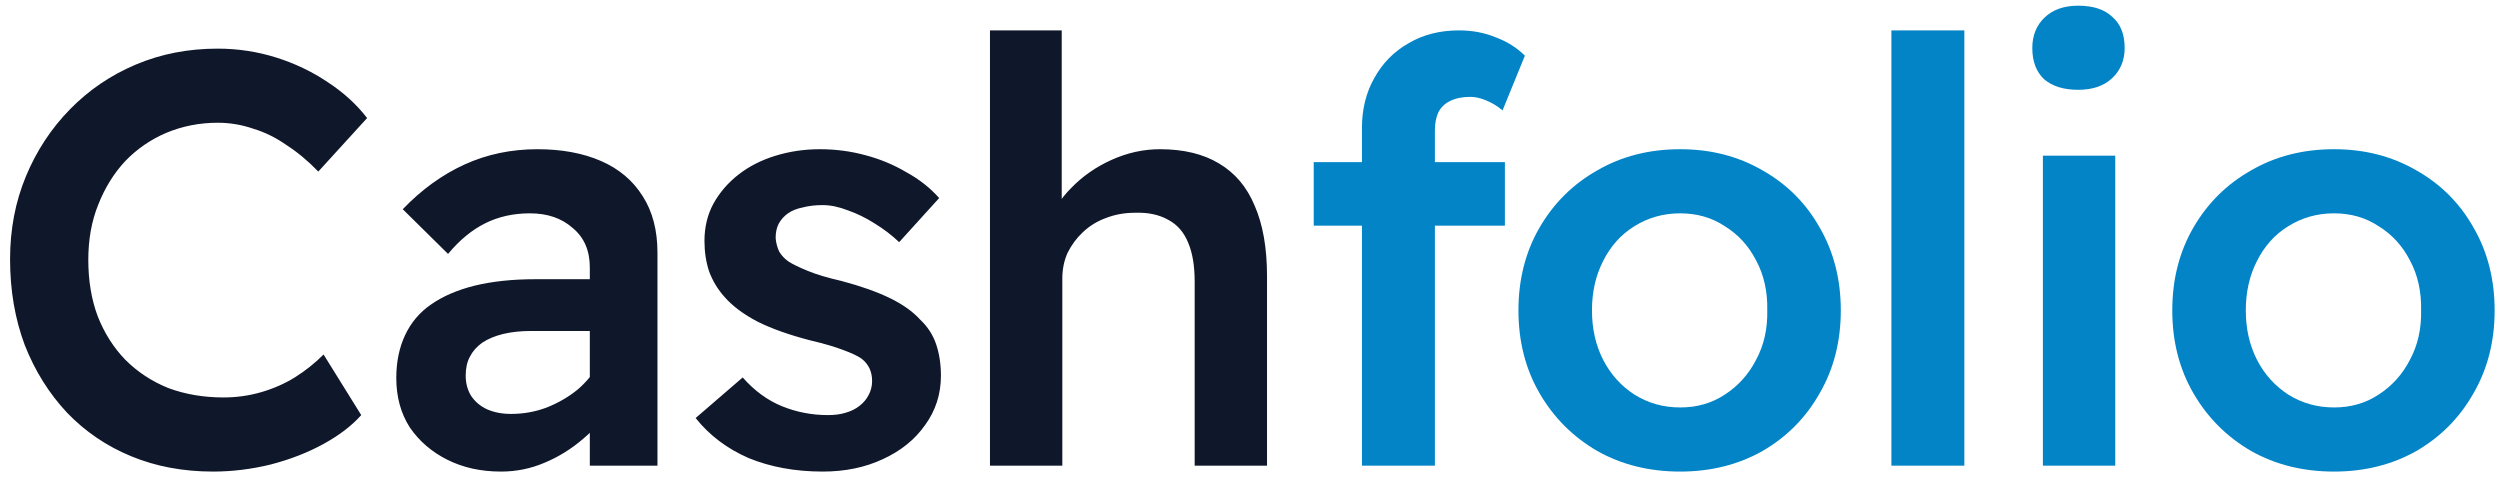
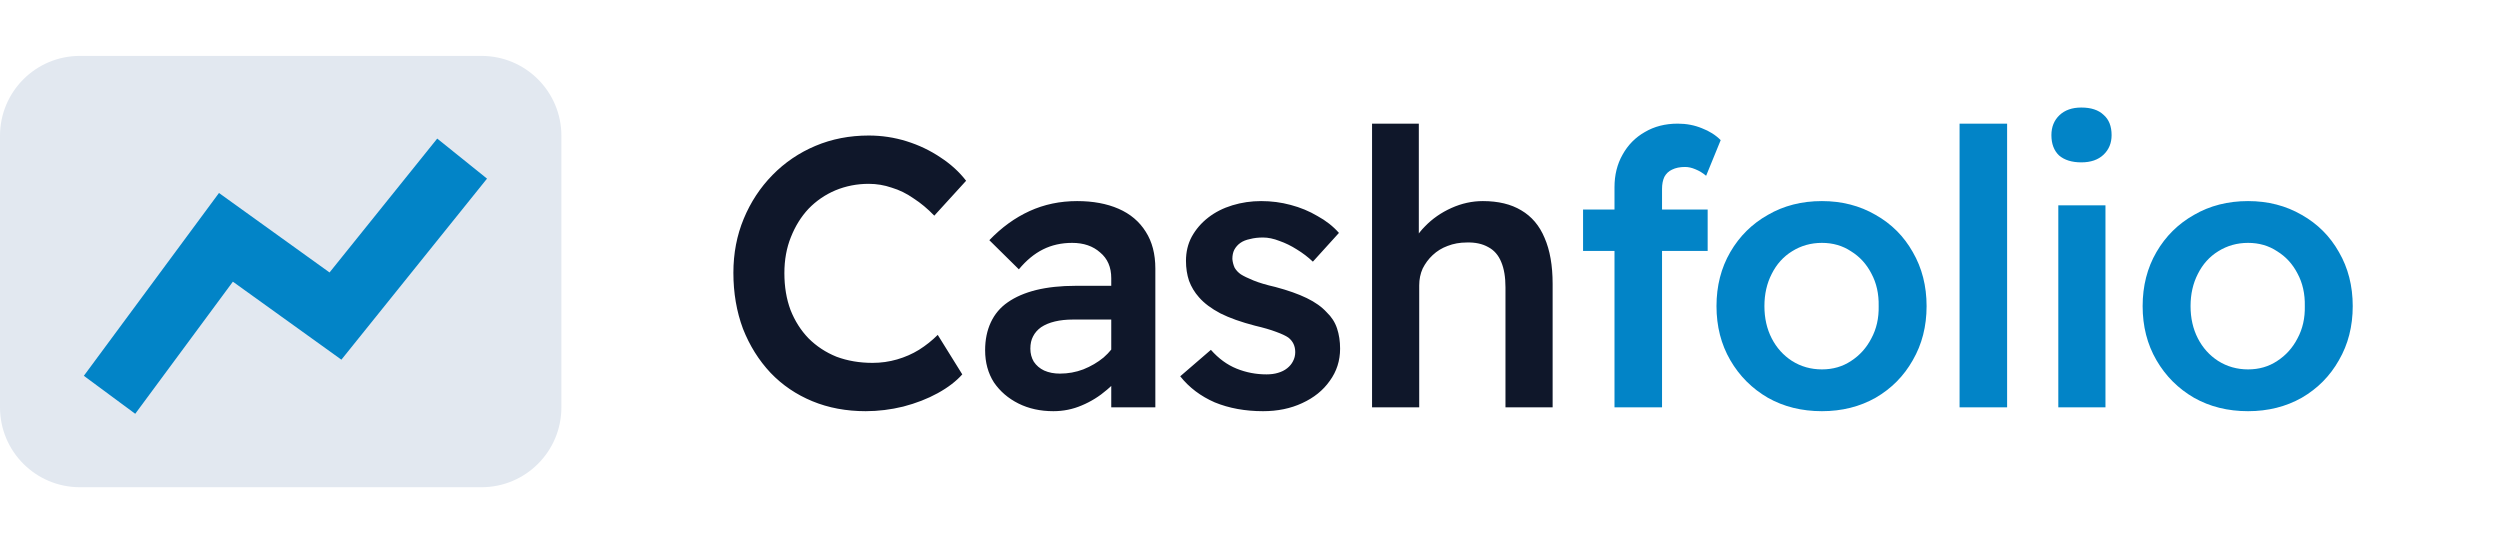
- <svg xmlns="http://www.w3.org/2000/svg" width="204" height="39" viewBox="0 0 204 39" fill="none">
-   <path d="M17.381 38.48C14.948 38.48 12.725 38.064 10.709 37.232C8.693 36.4 6.949 35.216 5.476 33.68C4.005 32.112 2.853 30.272 2.021 28.16C1.22 26.016 0.821 23.68 0.821 21.152C0.821 18.72 1.252 16.464 2.116 14.384C2.981 12.304 4.181 10.48 5.716 8.912C7.253 7.344 9.044 6.128 11.092 5.264C13.14 4.4 15.364 3.968 17.765 3.968C19.396 3.968 20.98 4.208 22.517 4.688C24.052 5.168 25.46 5.84 26.741 6.704C28.02 7.536 29.093 8.512 29.956 9.632L25.973 14C25.14 13.136 24.276 12.416 23.381 11.84C22.517 11.232 21.605 10.784 20.645 10.496C19.716 10.176 18.756 10.016 17.765 10.016C16.293 10.016 14.9 10.288 13.588 10.832C12.309 11.376 11.188 12.144 10.229 13.136C9.3 14.128 8.565 15.312 8.021 16.688C7.476 18.032 7.205 19.536 7.205 21.2C7.205 22.896 7.46 24.432 7.973 25.808C8.517 27.184 9.268 28.368 10.229 29.36C11.22 30.352 12.389 31.12 13.732 31.664C15.108 32.176 16.613 32.432 18.244 32.432C19.3 32.432 20.325 32.288 21.317 32C22.308 31.712 23.221 31.312 24.052 30.8C24.916 30.256 25.701 29.632 26.404 28.928L29.477 33.872C28.709 34.736 27.684 35.52 26.404 36.224C25.125 36.928 23.684 37.488 22.084 37.904C20.517 38.288 18.948 38.48 17.381 38.48ZM48.129 38V21.824C48.129 20.448 47.665 19.376 46.737 18.608C45.841 17.808 44.673 17.408 43.233 17.408C41.889 17.408 40.673 17.68 39.585 18.224C38.497 18.768 37.489 19.6 36.561 20.72L32.865 17.072C34.401 15.472 36.081 14.256 37.905 13.424C39.729 12.592 41.713 12.176 43.857 12.176C45.841 12.176 47.569 12.496 49.041 13.136C50.513 13.776 51.649 14.736 52.449 16.016C53.249 17.264 53.649 18.8 53.649 20.624V38H48.129ZM40.881 38.48C39.249 38.48 37.793 38.16 36.513 37.52C35.233 36.88 34.209 36 33.441 34.88C32.705 33.728 32.337 32.384 32.337 30.848C32.337 29.536 32.577 28.368 33.057 27.344C33.537 26.32 34.241 25.488 35.169 24.848C36.129 24.176 37.313 23.664 38.721 23.312C40.161 22.96 41.809 22.784 43.665 22.784H50.961L50.529 27.008H43.329C42.497 27.008 41.745 27.088 41.073 27.248C40.401 27.408 39.825 27.648 39.345 27.968C38.897 28.288 38.561 28.672 38.337 29.12C38.113 29.536 38.001 30.048 38.001 30.656C38.001 31.264 38.145 31.808 38.433 32.288C38.753 32.768 39.185 33.136 39.729 33.392C40.305 33.648 40.961 33.776 41.697 33.776C42.721 33.776 43.697 33.6 44.625 33.248C45.585 32.864 46.433 32.368 47.169 31.76C47.905 31.12 48.481 30.4 48.897 29.6L50.097 32.864C49.425 33.984 48.593 34.96 47.601 35.792C46.641 36.624 45.585 37.28 44.433 37.76C43.313 38.24 42.129 38.48 40.881 38.48ZM67.132 38.48C64.892 38.48 62.876 38.112 61.084 37.376C59.324 36.608 57.884 35.52 56.764 34.112L60.604 30.8C61.564 31.888 62.636 32.672 63.82 33.152C65.004 33.632 66.252 33.872 67.564 33.872C68.108 33.872 68.588 33.808 69.004 33.68C69.452 33.552 69.836 33.36 70.156 33.104C70.476 32.848 70.716 32.56 70.876 32.24C71.068 31.888 71.164 31.504 71.164 31.088C71.164 30.32 70.876 29.712 70.3 29.264C69.98 29.04 69.468 28.8 68.764 28.544C68.092 28.288 67.212 28.032 66.124 27.776C64.396 27.328 62.956 26.816 61.804 26.24C60.652 25.632 59.756 24.96 59.116 24.224C58.572 23.616 58.156 22.928 57.868 22.16C57.612 21.392 57.484 20.56 57.484 19.664C57.484 18.544 57.724 17.536 58.204 16.64C58.716 15.712 59.404 14.912 60.268 14.24C61.132 13.568 62.14 13.056 63.292 12.704C64.444 12.352 65.644 12.176 66.892 12.176C68.172 12.176 69.404 12.336 70.588 12.656C71.804 12.976 72.924 13.44 73.948 14.048C75.004 14.624 75.9 15.328 76.636 16.16L73.372 19.76C72.764 19.184 72.092 18.672 71.356 18.224C70.652 17.776 69.932 17.424 69.196 17.168C68.46 16.88 67.772 16.736 67.132 16.736C66.524 16.736 65.98 16.8 65.5 16.928C65.02 17.024 64.62 17.184 64.3 17.408C63.98 17.632 63.724 17.92 63.532 18.272C63.372 18.592 63.292 18.976 63.292 19.424C63.324 19.808 63.42 20.176 63.58 20.528C63.772 20.848 64.028 21.12 64.348 21.344C64.7 21.568 65.228 21.824 65.932 22.112C66.636 22.4 67.548 22.672 68.668 22.928C70.236 23.344 71.548 23.808 72.604 24.32C73.66 24.832 74.492 25.424 75.1 26.096C75.708 26.672 76.14 27.344 76.396 28.112C76.652 28.88 76.78 29.728 76.78 30.656C76.78 32.16 76.348 33.504 75.484 34.688C74.652 35.872 73.5 36.8 72.028 37.472C70.588 38.144 68.956 38.48 67.132 38.48ZM80.781 38V2.48H86.637V17.888L85.533 18.464C85.853 17.312 86.477 16.272 87.405 15.344C88.333 14.384 89.437 13.616 90.717 13.04C91.997 12.464 93.309 12.176 94.653 12.176C96.573 12.176 98.173 12.56 99.453 13.328C100.765 14.096 101.741 15.248 102.381 16.784C103.053 18.32 103.389 20.24 103.389 22.544V38H97.485V22.976C97.485 21.696 97.309 20.64 96.957 19.808C96.605 18.944 96.061 18.32 95.325 17.936C94.589 17.52 93.693 17.328 92.637 17.36C91.773 17.36 90.973 17.504 90.237 17.792C89.533 18.048 88.909 18.432 88.365 18.944C87.853 19.424 87.437 19.984 87.117 20.624C86.829 21.264 86.685 21.968 86.685 22.736V38H83.757C83.181 38 82.637 38 82.125 38C81.645 38 81.197 38 80.781 38Z" fill="#0F172A" />
-   <path d="M111.135 38V10.448C111.135 8.912 111.471 7.552 112.143 6.368C112.815 5.152 113.743 4.208 114.927 3.536C116.111 2.832 117.487 2.48 119.055 2.48C120.143 2.48 121.151 2.672 122.079 3.056C123.007 3.408 123.791 3.904 124.431 4.544L122.607 9.008C122.191 8.656 121.743 8.384 121.263 8.192C120.815 8 120.383 7.904 119.967 7.904C119.327 7.904 118.783 8.016 118.335 8.24C117.919 8.432 117.599 8.736 117.375 9.152C117.183 9.568 117.087 10.064 117.087 10.64V38H114.111C113.535 38 112.991 38 112.479 38C111.999 38 111.551 38 111.135 38ZM107.199 18.416V13.232H122.799V18.416H107.199ZM137.105 38.48C134.577 38.48 132.321 37.92 130.337 36.8C128.353 35.648 126.785 34.08 125.633 32.096C124.481 30.112 123.905 27.856 123.905 25.328C123.905 22.8 124.481 20.544 125.633 18.56C126.785 16.576 128.353 15.024 130.337 13.904C132.321 12.752 134.577 12.176 137.105 12.176C139.601 12.176 141.841 12.752 143.825 13.904C145.809 15.024 147.361 16.576 148.481 18.56C149.633 20.544 150.209 22.8 150.209 25.328C150.209 27.856 149.633 30.112 148.481 32.096C147.361 34.08 145.809 35.648 143.825 36.8C141.841 37.92 139.601 38.48 137.105 38.48ZM137.105 33.248C138.481 33.248 139.697 32.896 140.753 32.192C141.841 31.488 142.689 30.544 143.297 29.36C143.937 28.176 144.241 26.832 144.209 25.328C144.241 23.792 143.937 22.432 143.297 21.248C142.689 20.064 141.841 19.136 140.753 18.464C139.697 17.76 138.481 17.408 137.105 17.408C135.729 17.408 134.481 17.76 133.361 18.464C132.273 19.136 131.425 20.08 130.817 21.296C130.209 22.48 129.905 23.824 129.905 25.328C129.905 26.832 130.209 28.176 130.817 29.36C131.425 30.544 132.273 31.488 133.361 32.192C134.481 32.896 135.729 33.248 137.105 33.248ZM154.338 38V2.48H160.29V38H154.338ZM166.7 38V12.704H172.604V38H166.7ZM169.58 7.328C168.396 7.328 167.468 7.04 166.796 6.464C166.156 5.856 165.836 5.008 165.836 3.92C165.836 2.896 166.172 2.064 166.844 1.424C167.516 0.784 168.428 0.464 169.58 0.464C170.796 0.464 171.724 0.768 172.364 1.376C173.036 1.952 173.372 2.8 173.372 3.92C173.372 4.912 173.036 5.728 172.364 6.368C171.692 7.008 170.764 7.328 169.58 7.328ZM190.458 38.48C187.93 38.48 185.674 37.92 183.69 36.8C181.706 35.648 180.138 34.08 178.986 32.096C177.834 30.112 177.258 27.856 177.258 25.328C177.258 22.8 177.834 20.544 178.986 18.56C180.138 16.576 181.706 15.024 183.69 13.904C185.674 12.752 187.93 12.176 190.458 12.176C192.954 12.176 195.194 12.752 197.178 13.904C199.162 15.024 200.714 16.576 201.834 18.56C202.986 20.544 203.562 22.8 203.562 25.328C203.562 27.856 202.986 30.112 201.834 32.096C200.714 34.08 199.162 35.648 197.178 36.8C195.194 37.92 192.954 38.48 190.458 38.48ZM190.458 33.248C191.834 33.248 193.05 32.896 194.106 32.192C195.194 31.488 196.042 30.544 196.65 29.36C197.29 28.176 197.594 26.832 197.562 25.328C197.594 23.792 197.29 22.432 196.65 21.248C196.042 20.064 195.194 19.136 194.106 18.464C193.05 17.76 191.834 17.408 190.458 17.408C189.082 17.408 187.834 17.76 186.714 18.464C185.626 19.136 184.778 20.08 184.17 21.296C183.562 22.48 183.258 23.824 183.258 25.328C183.258 26.832 183.562 28.176 184.17 29.36C184.778 30.544 185.626 31.488 186.714 32.192C187.834 32.896 189.082 33.248 190.458 33.248Z" fill="#0284C7" />
+ <svg xmlns="http://www.w3.org/2000/svg" width="313" height="67" viewBox="0 0 313 67" fill="none">
+   <path d="M108.381 51.48C105.949 51.48 103.725 51.064 101.709 50.232C99.692 49.4 97.948 48.216 96.477 46.68C95.004 45.112 93.853 43.272 93.02 41.16C92.221 39.016 91.82 36.68 91.82 34.152C91.82 31.72 92.252 29.464 93.117 27.384C93.981 25.304 95.18 23.48 96.716 21.912C98.252 20.344 100.045 19.128 102.093 18.264C104.141 17.4 106.365 16.968 108.765 16.968C110.397 16.968 111.981 17.208 113.517 17.688C115.053 18.168 116.461 18.84 117.741 19.704C119.021 20.536 120.093 21.512 120.957 22.632L116.973 27C116.141 26.136 115.277 25.416 114.381 24.84C113.517 24.232 112.605 23.784 111.645 23.496C110.717 23.176 109.757 23.016 108.765 23.016C107.293 23.016 105.901 23.288 104.589 23.832C103.309 24.376 102.189 25.144 101.229 26.136C100.301 27.128 99.564 28.312 99.02 29.688C98.477 31.032 98.204 32.536 98.204 34.2C98.204 35.896 98.46 37.432 98.972 38.808C99.516 40.184 100.269 41.368 101.229 42.36C102.221 43.352 103.389 44.12 104.733 44.664C106.109 45.176 107.613 45.432 109.245 45.432C110.301 45.432 111.325 45.288 112.317 45C113.309 44.712 114.221 44.312 115.053 43.8C115.917 43.256 116.701 42.632 117.405 41.928L120.477 46.872C119.709 47.736 118.685 48.52 117.405 49.224C116.125 49.928 114.685 50.488 113.085 50.904C111.517 51.288 109.949 51.48 108.381 51.48ZM139.129 51V34.824C139.129 33.448 138.665 32.376 137.737 31.608C136.841 30.808 135.673 30.408 134.233 30.408C132.889 30.408 131.673 30.68 130.585 31.224C129.497 31.768 128.489 32.6 127.561 33.72L123.865 30.072C125.401 28.472 127.081 27.256 128.905 26.424C130.729 25.592 132.713 25.176 134.857 25.176C136.841 25.176 138.569 25.496 140.041 26.136C141.513 26.776 142.649 27.736 143.449 29.016C144.249 30.264 144.649 31.8 144.649 33.624V51H139.129ZM131.881 51.48C130.249 51.48 128.793 51.16 127.513 50.52C126.233 49.88 125.209 49 124.441 47.88C123.705 46.728 123.337 45.384 123.337 43.848C123.337 42.536 123.577 41.368 124.057 40.344C124.537 39.32 125.241 38.488 126.169 37.848C127.129 37.176 128.313 36.664 129.721 36.312C131.161 35.96 132.809 35.784 134.665 35.784H141.961L141.529 40.008H134.329C133.497 40.008 132.745 40.088 132.073 40.248C131.401 40.408 130.825 40.648 130.345 40.968C129.897 41.288 129.561 41.672 129.337 42.12C129.113 42.536 129.001 43.048 129.001 43.656C129.001 44.264 129.145 44.808 129.433 45.288C129.753 45.768 130.185 46.136 130.729 46.392C131.305 46.648 131.961 46.776 132.697 46.776C133.721 46.776 134.697 46.6 135.625 46.248C136.585 45.864 137.433 45.368 138.169 44.76C138.905 44.12 139.481 43.4 139.897 42.6L141.097 45.864C140.425 46.984 139.593 47.96 138.601 48.792C137.641 49.624 136.585 50.28 135.433 50.76C134.313 51.24 133.129 51.48 131.881 51.48ZM158.132 51.48C155.892 51.48 153.876 51.112 152.084 50.376C150.324 49.608 148.884 48.52 147.764 47.112L151.604 43.8C152.564 44.888 153.636 45.672 154.82 46.152C156.004 46.632 157.252 46.872 158.564 46.872C159.108 46.872 159.588 46.808 160.004 46.68C160.452 46.552 160.836 46.36 161.156 46.104C161.476 45.848 161.716 45.56 161.876 45.24C162.068 44.888 162.164 44.504 162.164 44.088C162.164 43.32 161.876 42.712 161.3 42.264C160.98 42.04 160.468 41.8 159.764 41.544C159.092 41.288 158.212 41.032 157.124 40.776C155.396 40.328 153.956 39.816 152.804 39.24C151.652 38.632 150.756 37.96 150.116 37.224C149.572 36.616 149.156 35.928 148.868 35.16C148.612 34.392 148.484 33.56 148.484 32.664C148.484 31.544 148.724 30.536 149.204 29.64C149.716 28.712 150.404 27.912 151.268 27.24C152.132 26.568 153.14 26.056 154.292 25.704C155.444 25.352 156.644 25.176 157.892 25.176C159.172 25.176 160.404 25.336 161.588 25.656C162.804 25.976 163.924 26.44 164.948 27.048C166.004 27.624 166.9 28.328 167.636 29.16L164.372 32.76C163.764 32.184 163.092 31.672 162.356 31.224C161.652 30.776 160.932 30.424 160.196 30.168C159.46 29.88 158.772 29.736 158.132 29.736C157.524 29.736 156.98 29.8 156.5 29.928C156.02 30.024 155.62 30.184 155.3 30.408C154.98 30.632 154.724 30.92 154.532 31.272C154.372 31.592 154.292 31.976 154.292 32.424C154.324 32.808 154.42 33.176 154.58 33.528C154.772 33.848 155.028 34.12 155.348 34.344C155.7 34.568 156.228 34.824 156.932 35.112C157.636 35.4 158.548 35.672 159.668 35.928C161.236 36.344 162.548 36.808 163.604 37.32C164.66 37.832 165.492 38.424 166.1 39.096C166.708 39.672 167.14 40.344 167.396 41.112C167.652 41.88 167.78 42.728 167.78 43.656C167.78 45.16 167.348 46.504 166.484 47.688C165.652 48.872 164.5 49.8 163.028 50.472C161.588 51.144 159.956 51.48 158.132 51.48ZM171.781 51V15.48H177.637V30.888L176.533 31.464C176.853 30.312 177.477 29.272 178.405 28.344C179.333 27.384 180.437 26.616 181.717 26.04C182.997 25.464 184.309 25.176 185.653 25.176C187.573 25.176 189.173 25.56 190.453 26.328C191.765 27.096 192.741 28.248 193.381 29.784C194.053 31.32 194.389 33.24 194.389 35.544V51H188.485V35.976C188.485 34.696 188.309 33.64 187.957 32.808C187.605 31.944 187.061 31.32 186.325 30.936C185.589 30.52 184.693 30.328 183.637 30.36C182.773 30.36 181.973 30.504 181.237 30.792C180.533 31.048 179.909 31.432 179.365 31.944C178.853 32.424 178.437 32.984 178.117 33.624C177.829 34.264 177.685 34.968 177.685 35.736V51H174.757C174.181 51 173.637 51 173.125 51C172.645 51 172.197 51 171.781 51Z" fill="#0F172A" />
+   <path d="M202.135 51V23.448C202.135 21.912 202.471 20.552 203.143 19.368C203.815 18.152 204.743 17.208 205.927 16.536C207.111 15.832 208.487 15.48 210.055 15.48C211.143 15.48 212.151 15.672 213.079 16.056C214.007 16.408 214.791 16.904 215.431 17.544L213.607 22.008C213.191 21.656 212.743 21.384 212.263 21.192C211.815 21 211.383 20.904 210.967 20.904C210.327 20.904 209.783 21.016 209.335 21.24C208.919 21.432 208.599 21.736 208.375 22.152C208.183 22.568 208.087 23.064 208.087 23.64V51H205.111C204.535 51 203.991 51 203.479 51C202.999 51 202.551 51 202.135 51ZM198.199 31.416V26.232H213.799V31.416H198.199ZM228.105 51.48C225.577 51.48 223.321 50.92 221.337 49.8C219.353 48.648 217.785 47.08 216.633 45.096C215.481 43.112 214.905 40.856 214.905 38.328C214.905 35.8 215.481 33.544 216.633 31.56C217.785 29.576 219.353 28.024 221.337 26.904C223.321 25.752 225.577 25.176 228.105 25.176C230.601 25.176 232.841 25.752 234.825 26.904C236.809 28.024 238.361 29.576 239.481 31.56C240.633 33.544 241.209 35.8 241.209 38.328C241.209 40.856 240.633 43.112 239.481 45.096C238.361 47.08 236.809 48.648 234.825 49.8C232.841 50.92 230.601 51.48 228.105 51.48ZM228.105 46.248C229.481 46.248 230.697 45.896 231.753 45.192C232.841 44.488 233.689 43.544 234.297 42.36C234.937 41.176 235.241 39.832 235.209 38.328C235.241 36.792 234.937 35.432 234.297 34.248C233.689 33.064 232.841 32.136 231.753 31.464C230.697 30.76 229.481 30.408 228.105 30.408C226.729 30.408 225.481 30.76 224.361 31.464C223.273 32.136 222.425 33.08 221.817 34.296C221.209 35.48 220.905 36.824 220.905 38.328C220.905 39.832 221.209 41.176 221.817 42.36C222.425 43.544 223.273 44.488 224.361 45.192C225.481 45.896 226.729 46.248 228.105 46.248ZM245.338 51V15.48H251.29V51H245.338ZM257.7 51V25.704H263.604V51H257.7ZM260.58 20.328C259.396 20.328 258.468 20.04 257.796 19.464C257.156 18.856 256.836 18.008 256.836 16.92C256.836 15.896 257.172 15.064 257.844 14.424C258.516 13.784 259.428 13.464 260.58 13.464C261.796 13.464 262.724 13.768 263.364 14.376C264.036 14.952 264.372 15.8 264.372 16.92C264.372 17.912 264.036 18.728 263.364 19.368C262.692 20.008 261.764 20.328 260.58 20.328ZM281.458 51.48C278.93 51.48 276.674 50.92 274.69 49.8C272.706 48.648 271.138 47.08 269.986 45.096C268.834 43.112 268.258 40.856 268.258 38.328C268.258 35.8 268.834 33.544 269.986 31.56C271.138 29.576 272.706 28.024 274.69 26.904C276.674 25.752 278.93 25.176 281.458 25.176C283.954 25.176 286.194 25.752 288.178 26.904C290.162 28.024 291.714 29.576 292.834 31.56C293.986 33.544 294.562 35.8 294.562 38.328C294.562 40.856 293.986 43.112 292.834 45.096C291.714 47.08 290.162 48.648 288.178 49.8C286.194 50.92 283.954 51.48 281.458 51.48ZM281.458 46.248C282.834 46.248 284.05 45.896 285.106 45.192C286.194 44.488 287.042 43.544 287.65 42.36C288.29 41.176 288.594 39.832 288.562 38.328C288.594 36.792 288.29 35.432 287.65 34.248C287.042 33.064 286.194 32.136 285.106 31.464C284.05 30.76 282.834 30.408 281.458 30.408C280.082 30.408 278.834 30.76 277.714 31.464C276.626 32.136 275.778 33.08 275.17 34.296C274.562 35.48 274.258 36.824 274.258 38.328C274.258 39.832 274.562 41.176 275.17 42.36C275.778 43.544 276.626 44.488 277.714 45.192C278.834 45.896 280.082 46.248 281.458 46.248Z" fill="#0284C7" />
+   <rect y="7" width="70.286" height="54" rx="10" fill="#E2E8F0" />
+   <path d="M13.714 49.429L28.286 29.714L42 39.572L57.857 19.857" stroke="#0284C7" stroke-width="8" />
</svg>
